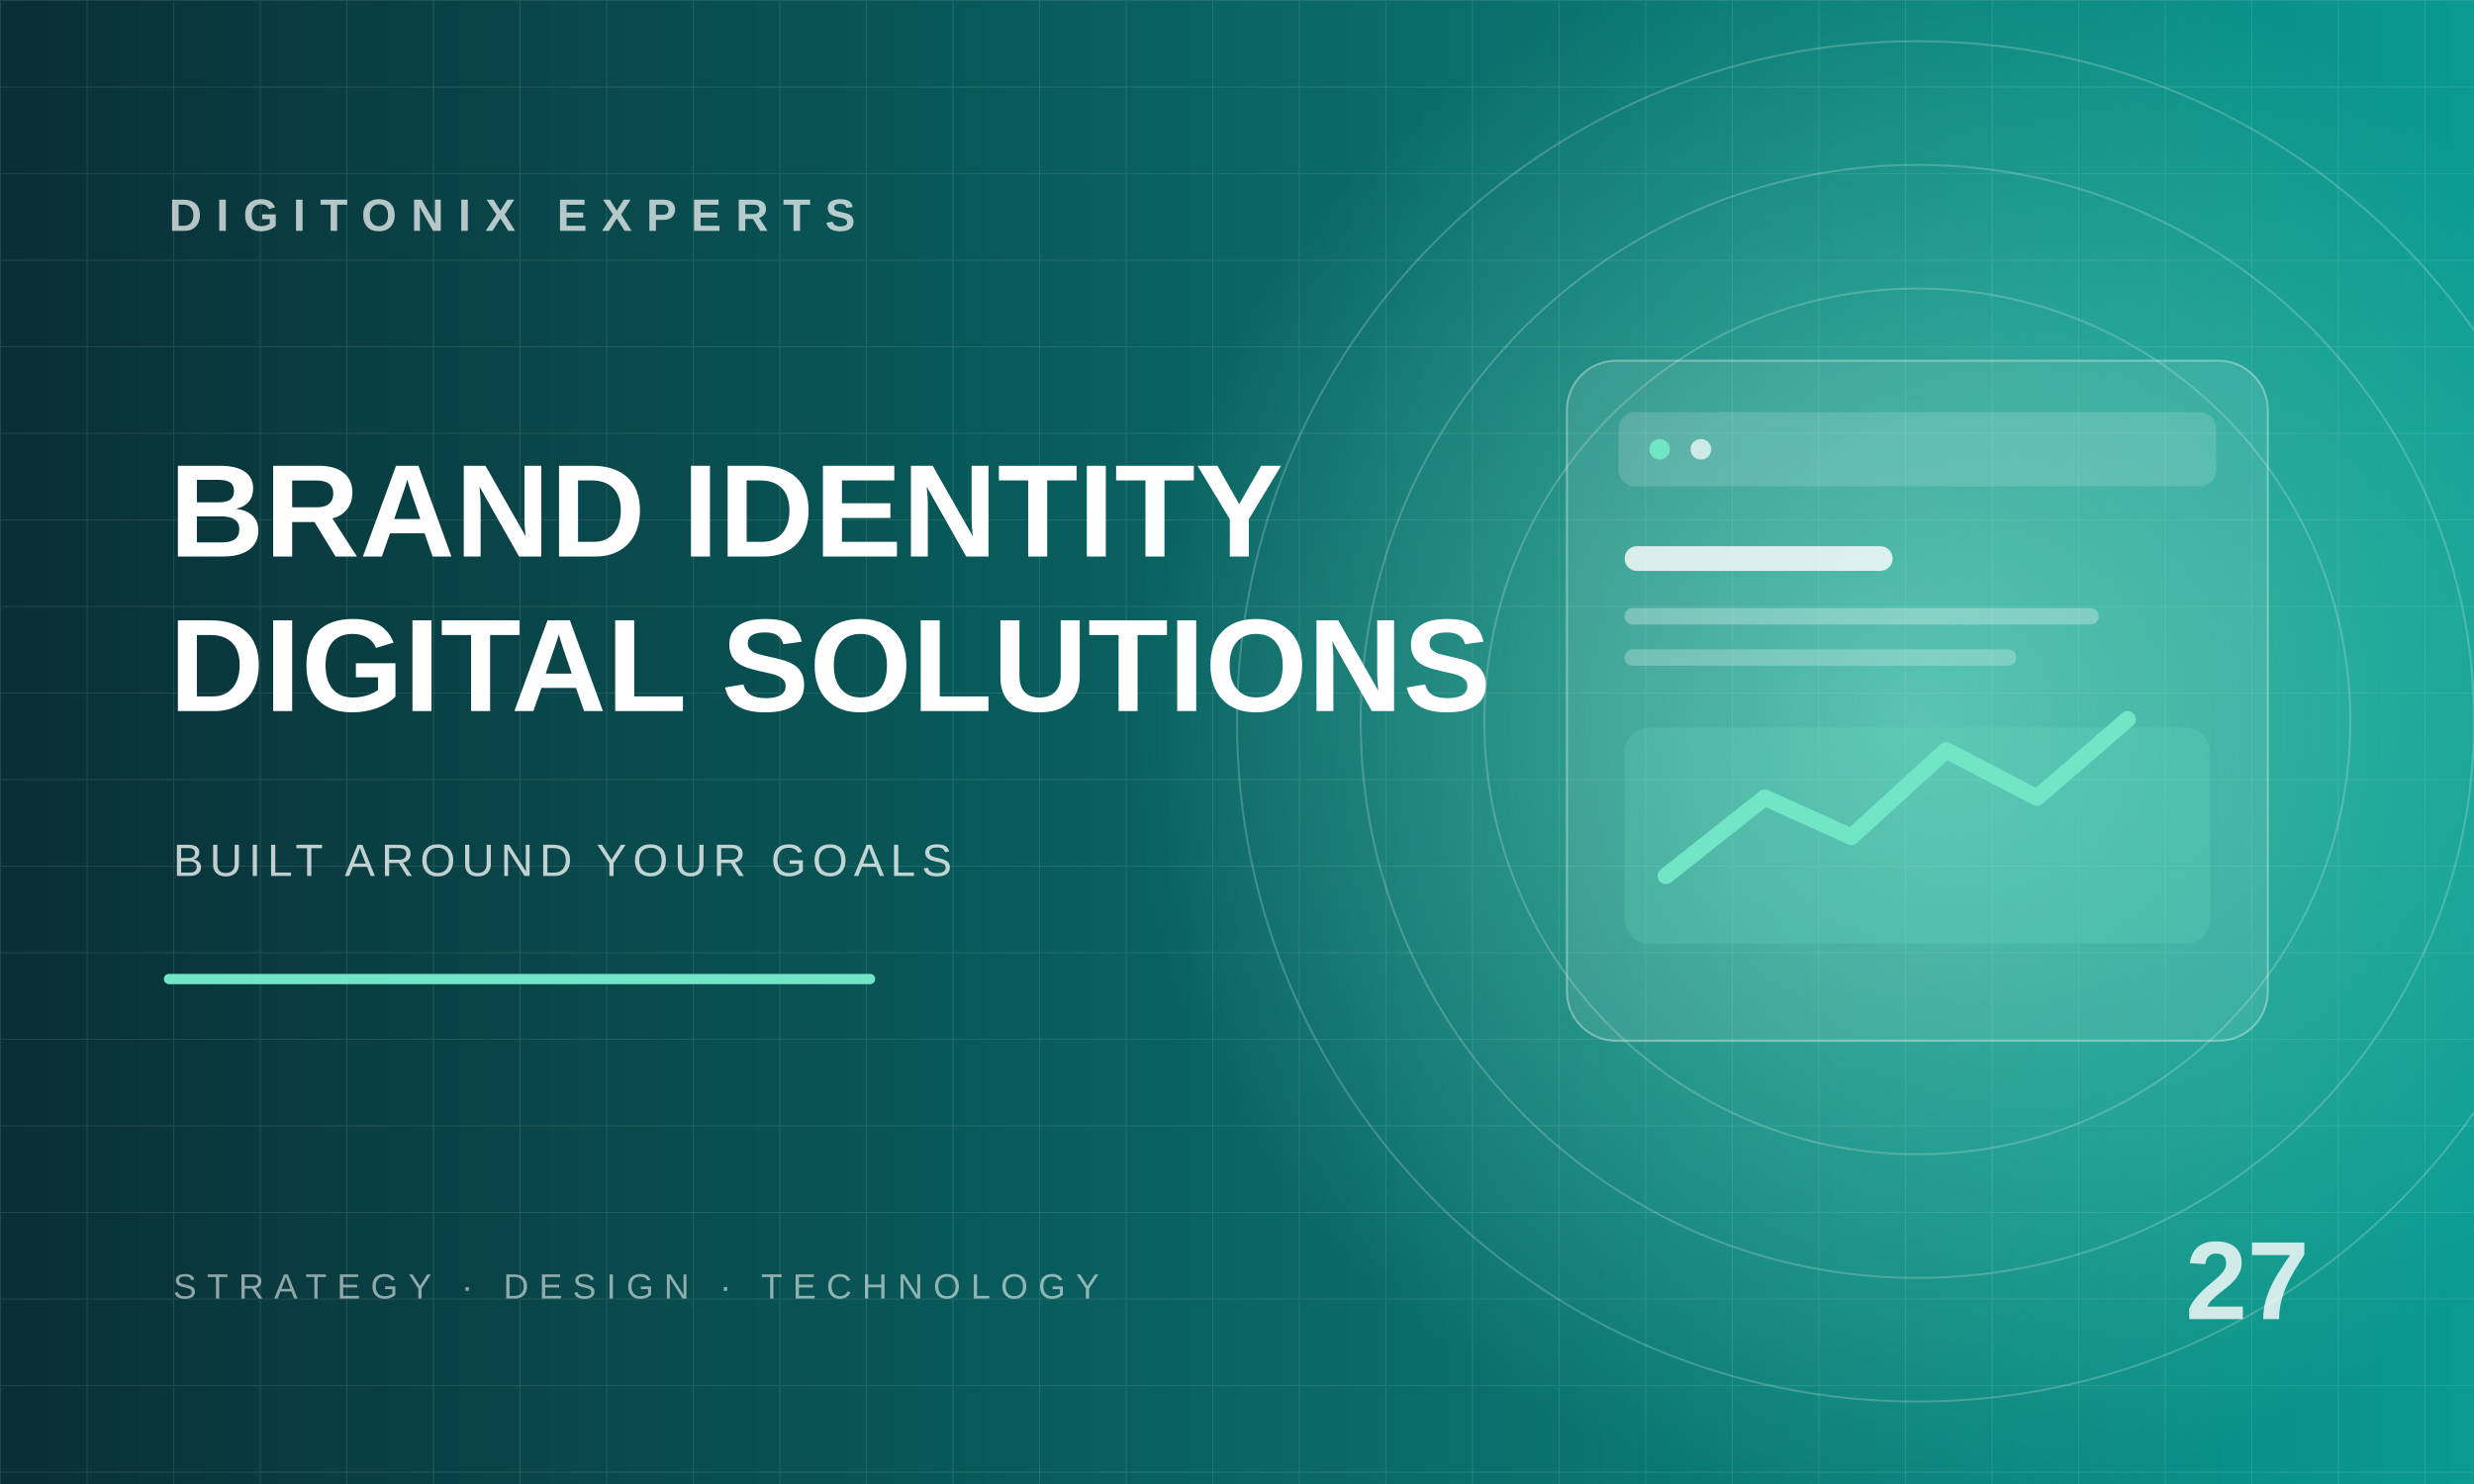
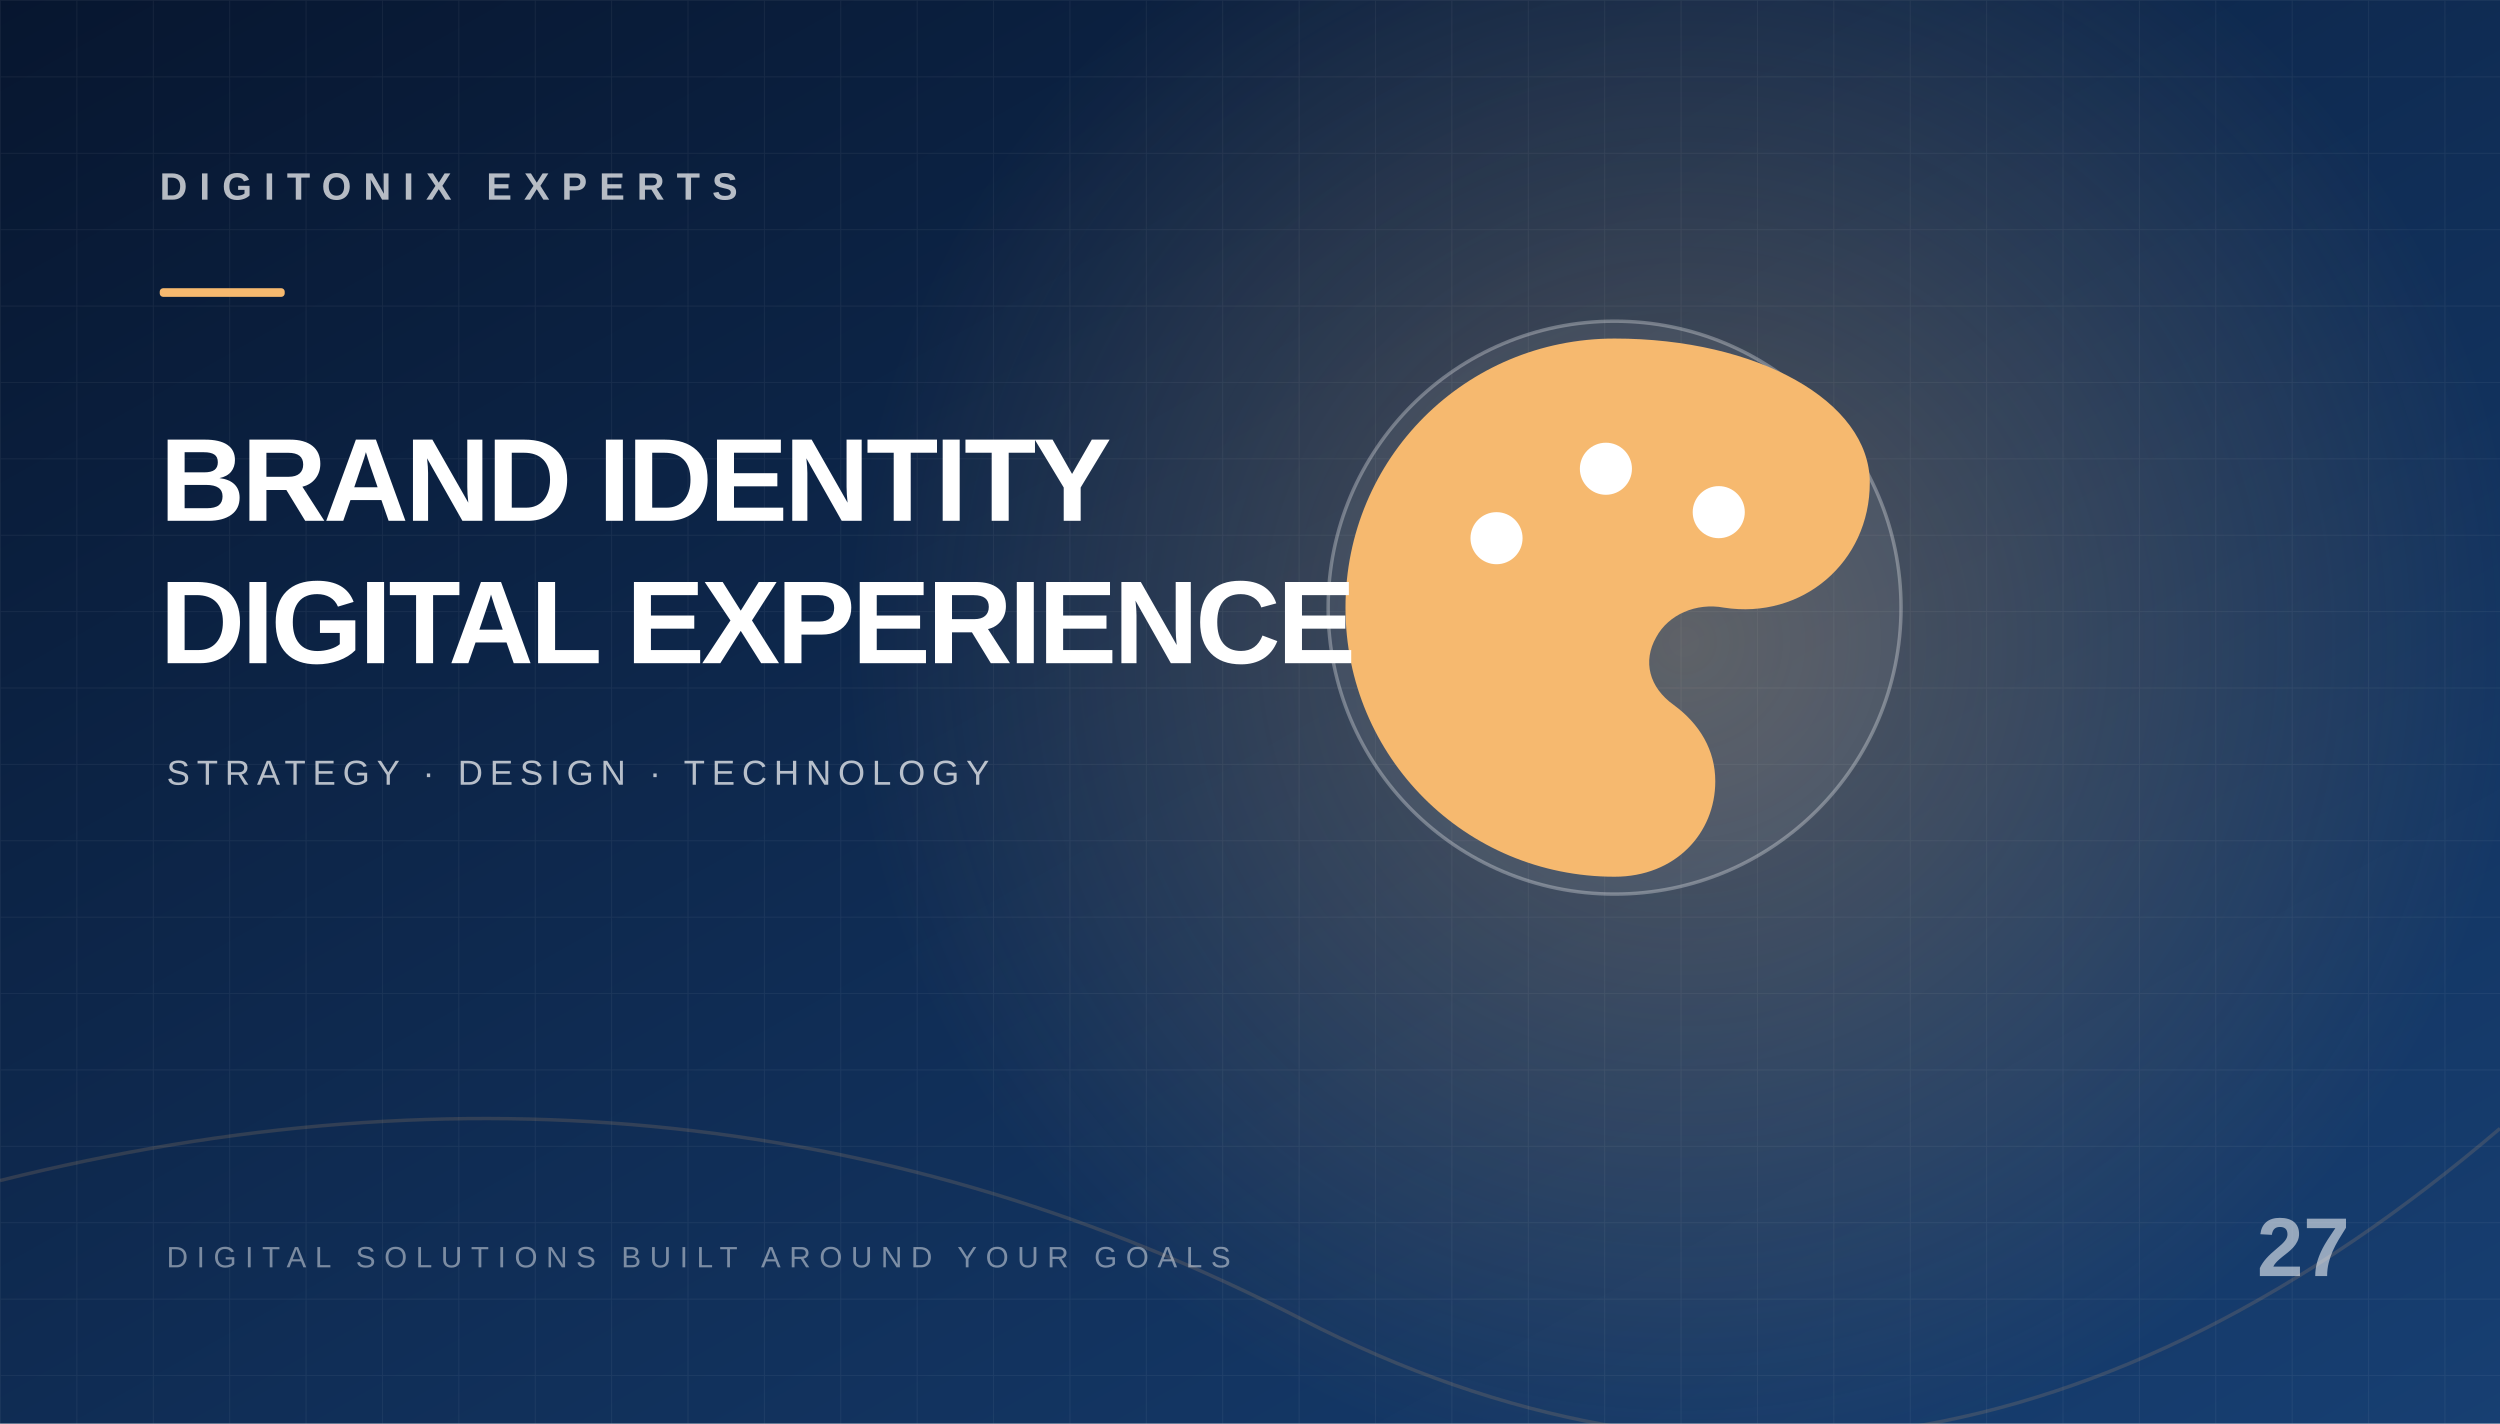
- <svg xmlns="http://www.w3.org/2000/svg" width="1200" height="720" viewBox="0 0 1200 720">
+ <svg xmlns="http://www.w3.org/2000/svg" width="1440" height="820" viewBox="0 0 1440 820">
  <defs>
-     <linearGradient id="g">
-       <stop stop-color="#092e35" />
-       <stop offset="1" stop-color="#0a9b91" />
+     <linearGradient id="bg" x1="0" y1="0" x2="1" y2="1">
+       <stop stop-color="#07162f" />
+       <stop offset=".55" stop-color="#102e57" />
+       <stop offset="1" stop-color="#173f72" />
    </linearGradient>
-     <radialGradient id="r">
-       <stop stop-color="#72e5c6" stop-opacity=".6" />
-       <stop offset="1" stop-color="#72e5c6" stop-opacity="0" />
+     <radialGradient id="glow">
+       <stop stop-color="hsl(33,88%,70%)" stop-opacity=".3" />
+       <stop offset="1" stop-color="hsl(33,88%,70%)" stop-opacity="0" />
    </radialGradient>
-     <pattern id="p" width="42" height="42" patternUnits="userSpaceOnUse">
-       <path d="M42 0H0V42" fill="none" stroke="#fff" stroke-opacity=".1" />
+     <pattern id="grid" width="44" height="44" patternUnits="userSpaceOnUse">
+       <path d="M44 0H0V44" fill="none" stroke="#fff" stroke-opacity=".055" />
    </pattern>
  </defs>
-   <rect width="1200" height="720" fill="url(#g)" />
-   <rect width="1200" height="720" fill="url(#p)" />
-   <circle cx="930" cy="350" r="380" fill="url(#r)" />
-   <g fill="none" stroke="#fff" stroke-opacity=".2">
-     <circle cx="930" cy="350" r="210" />
-     <circle cx="930" cy="350" r="270" />
-     <circle cx="930" cy="350" r="330" />
+   <rect width="1440" height="820" fill="url(#bg)" />
+   <rect width="1440" height="820" fill="url(#grid)" />
+   <circle cx="970" cy="370" r="480" fill="url(#glow)" />
+   <path d="M0 680Q400 580 750 760T1440 650" fill="none" stroke="hsl(33,88%,70%)" stroke-opacity=".15" stroke-width="2" />
+   <circle cx="930" cy="350" r="165" fill="#fff" fill-opacity=".06" stroke="#fff" stroke-opacity=".3" stroke-width="2" />
+   <path d="M930 195c-86 0-155 69-155 155s69 155 155 155c35 0 58-25 58-55 0-18-9-33-24-44-14-10-18-25-10-39 7-13 23-20 39-17 45 7 84-26 84-72 0-47-65-83-147-83z" fill="hsl(33,88%,70%)" />
+   <circle cx="862" cy="310" r="15" fill="#fff" />
+   <circle cx="925" cy="270" r="15" fill="#fff" />
+   <circle cx="990" cy="295" r="15" fill="#fff" />
+   <g font-family="Arial,sans-serif" fill="#fff">
+     <text x="92" y="115" font-size="22" font-weight="700" letter-spacing="7" opacity=".7">DIGITONIX EXPERTS</text>
+     <rect x="92" y="166" width="72" height="5" rx="2" fill="hsl(33,88%,70%)" />
+     <text x="92" y="300" font-size="68" font-weight="800" letter-spacing="-2">BRAND IDENTITY</text>
+     <text x="92" y="382" font-size="68" font-weight="800" letter-spacing="-2">DIGITAL EXPERIENCE</text>
+     <text x="96" y="452" font-size="20" letter-spacing="4" opacity=".7">STRATEGY  ·  DESIGN  ·  TECHNOLOGY</text>
+     <text x="96" y="730" font-size="17" letter-spacing="5" opacity=".45">DIGITAL SOLUTIONS BUILT AROUND YOUR GOALS</text>
+     <text x="1300" y="735" font-size="48" font-weight="800" opacity=".55">27</text>
  </g>
-   <g transform="translate(760 175)">
-     <rect width="340" height="330" rx="24" fill="#fff" fill-opacity=".1" stroke="#fff" stroke-opacity=".35" />
-     <rect x="25" y="25" width="290" height="36" rx="8" fill="#fff" fill-opacity=".15" />
-     <circle cx="45" cy="43" r="5" fill="#72e5c6" />
-     <circle cx="65" cy="43" r="5" fill="#fff" fill-opacity=".7" />
-     <rect x="28" y="90" width="130" height="12" rx="6" fill="#fff" fill-opacity=".8" />
-     <rect x="28" y="120" width="230" height="8" rx="4" fill="#fff" fill-opacity=".3" />
-     <rect x="28" y="140" width="190" height="8" rx="4" fill="#fff" fill-opacity=".25" />
-     <rect x="28" y="178" width="284" height="105" rx="12" fill="#72e5c6" fill-opacity=".2" />
-     <path d="M48 250l48-38 42 19 46-42 44 23 44-38" fill="none" stroke="#72e5c6" stroke-width="8" stroke-linecap="round" stroke-linejoin="round" />
-   </g>
-   <g fill="#fff" font-family="Arial,sans-serif">
-     <text x="82" y="112" font-size="22" font-weight="700" letter-spacing="7" opacity=".7">DIGITONIX EXPERTS</text>
-     <text x="82" y="270" font-size="64" font-weight="800">BRAND IDENTITY</text>
-     <text x="82" y="345" font-size="64" font-weight="800">DIGITAL SOLUTIONS</text>
-     <text x="84" y="425" font-size="22" letter-spacing="3" opacity=".75">BUILT AROUND YOUR GOALS</text>
-     <text x="84" y="630" font-size="17" letter-spacing="5" opacity=".55">STRATEGY · DESIGN · TECHNOLOGY</text>
-     <text x="1060" y="640" font-size="54" font-weight="800" opacity=".8">27</text>
-   </g>
-   <path d="M82 475h340" stroke="#72e5c6" stroke-width="5" stroke-linecap="round" />
</svg>
